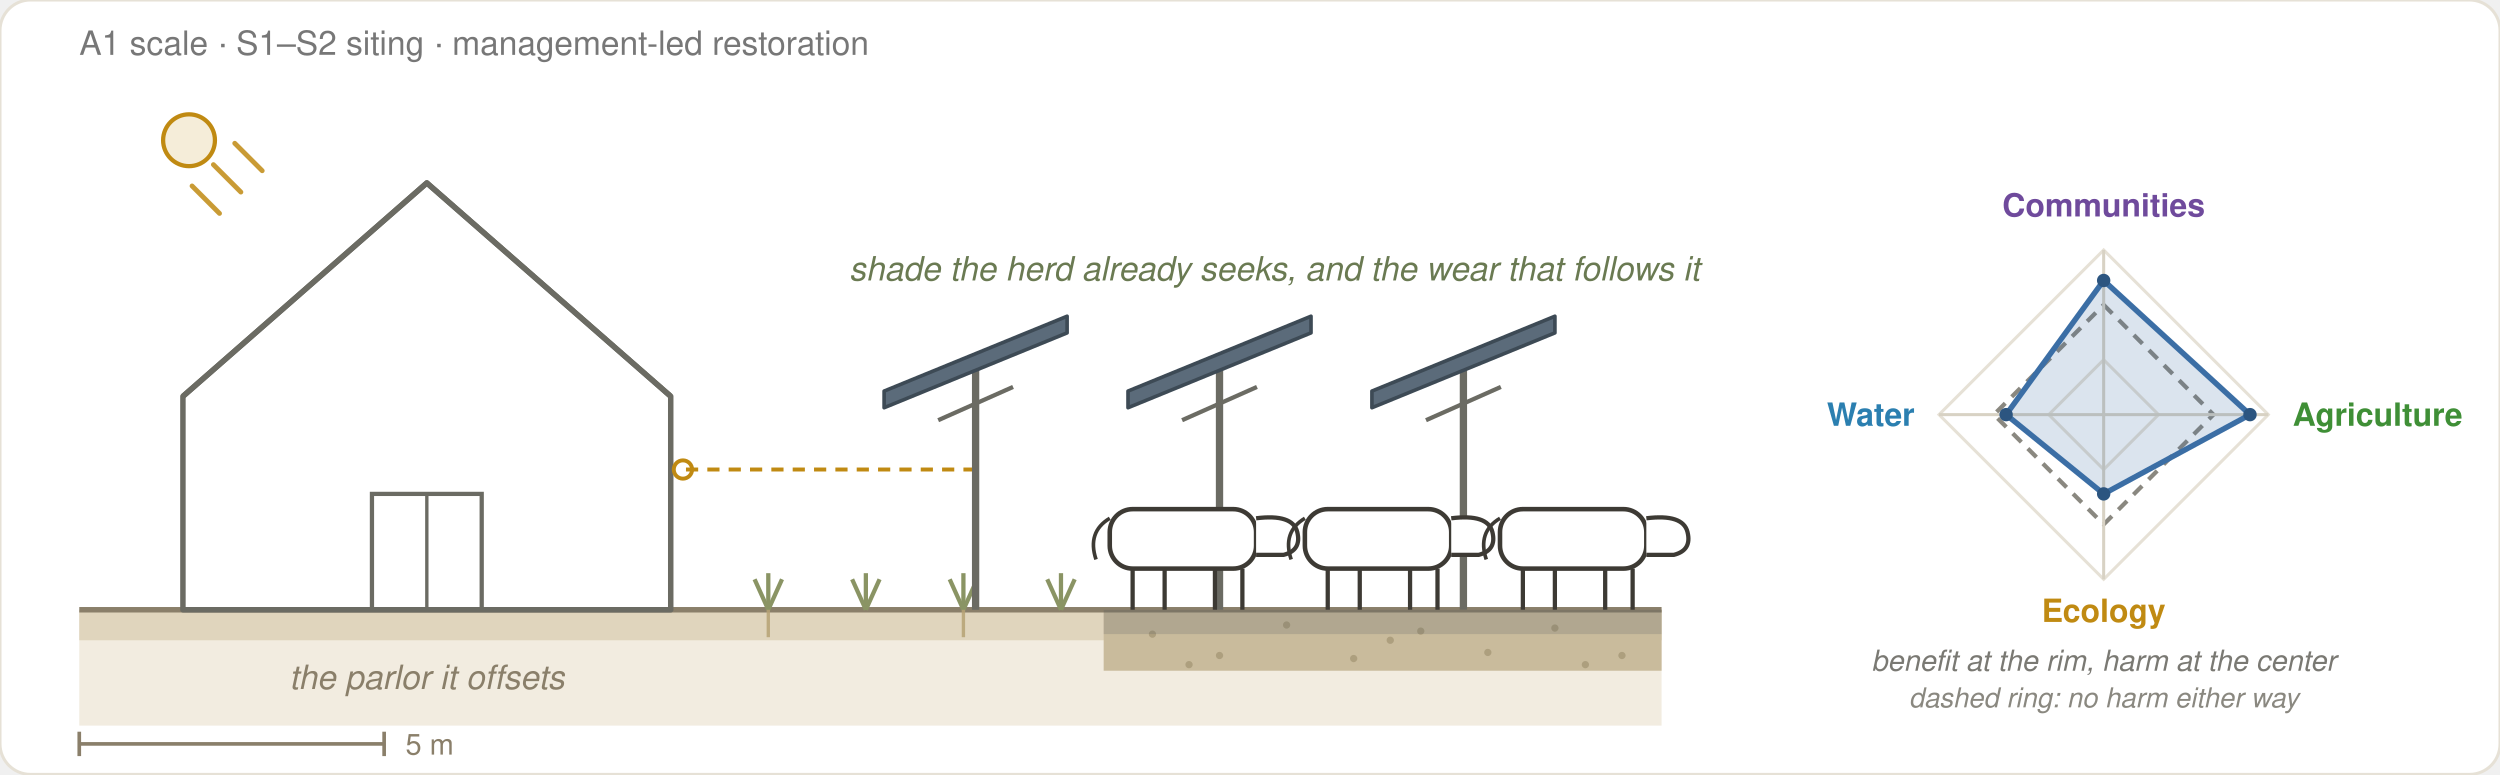
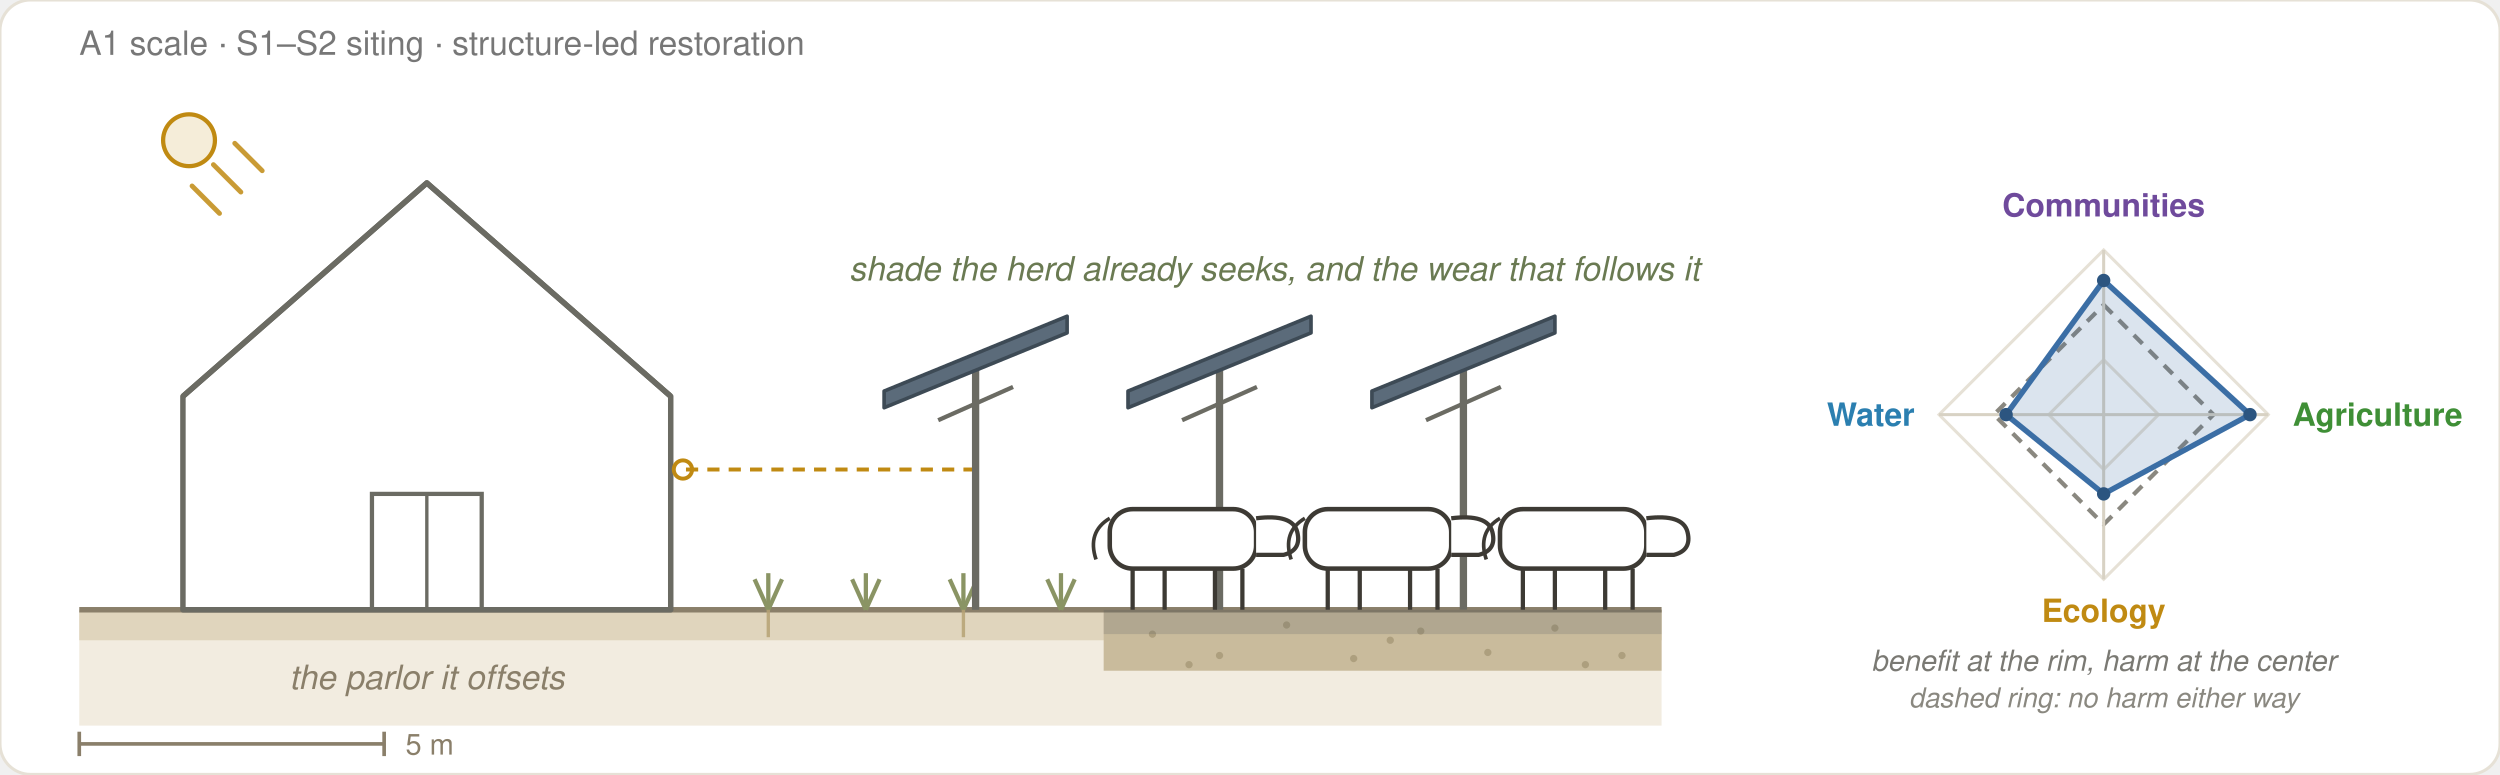
<svg xmlns="http://www.w3.org/2000/svg" viewBox="0 14 820 254" width="820" height="254" font-family="Helvetica, Arial, sans-serif" role="img">
  <defs>
    <g id="module">
      <line x1="-9" y1="16" x2="9" y2="8" stroke="#6b6b63" stroke-width="1.4" vector-effect="non-scaling-stroke" />
      <polygon points="-22,9 22,-9 22,-5 -22,13" fill="#5b6b7a" stroke="#3d4a55" stroke-width="1.2" stroke-linejoin="round" vector-effect="non-scaling-stroke" />
    </g>
    <g id="cow">
      <rect x="-16" y="-22" width="32" height="13" rx="5" fill="#ffffff" stroke="#3d3a34" stroke-width="1.5" vector-effect="non-scaling-stroke" />
      <path d="M16,-20 q8,-1 9,3 q1,4 -3,5 l-6,0" fill="#ffffff" stroke="#3d3a34" stroke-width="1.4" vector-effect="non-scaling-stroke" />
      <line x1="-11" y1="-9" x2="-11" y2="0" stroke="#3d3a34" stroke-width="1.4" vector-effect="non-scaling-stroke" />
      <line x1="-4" y1="-9" x2="-4" y2="0" stroke="#3d3a34" stroke-width="1.4" vector-effect="non-scaling-stroke" />
      <line x1="7" y1="-9" x2="7" y2="0" stroke="#3d3a34" stroke-width="1.4" vector-effect="non-scaling-stroke" />
      <line x1="13" y1="-9" x2="13" y2="0" stroke="#3d3a34" stroke-width="1.4" vector-effect="non-scaling-stroke" />
      <path d="M-16,-20 q-5,3 -3,9" fill="none" stroke="#3d3a34" stroke-width="1.2" vector-effect="non-scaling-stroke" />
    </g>
    <g id="tuft">
      <line x1="0" y1="0" x2="-4.5" y2="-10" stroke="#8a9464" stroke-width="1.4" />
      <line x1="0" y1="0" x2="0" y2="-12" stroke="#8a9464" stroke-width="1.4" />
      <line x1="0" y1="0" x2="4.5" y2="-10" stroke="#8a9464" stroke-width="1.4" />
    </g>
    <clipPath id="soilclipB">
      <path d="M26,214 L545,214 L545,252 L26,252 Z" />
    </clipPath>
  </defs>
  <rect y="14" width="820" height="254" rx="10" fill="#ffffff" stroke="#e6e1d6" />
-   <text x="26" y="32" fill="#777" font-size="11">A1 scale · S1–S2 siting · management-led restoration</text>
+   <text x="26" y="32" fill="#777" font-size="11">A1 scale · S1–S2 siting · structure-led restoration</text>
  <g stroke="#c08a12" stroke-linecap="round">
    <circle cx="62" cy="60" r="8.5" fill="#c08a12" fill-opacity="0.16" stroke-width="1.4" />
    <g stroke-width="1.6" opacity="0.85">
      <line x1="63" y1="75" x2="72" y2="84" />
      <line x1="70" y1="68" x2="79" y2="77" />
      <line x1="77" y1="61" x2="86" y2="70" />
    </g>
  </g>
  <path d="M26,214 L545,214 L545,252 L26,252 Z" fill="#f2ece0" />
  <g clip-path="url(#soilclipB)">
    <path d="M26,214 L545,214 L545,224 L26,224 Z" fill="#e0d5bd" />
    <path d="M362,214 L545,214 L545,234 L362,234 Z" fill="#c9bb9c" />
    <g fill="#a89a79" opacity="0.85">
      <circle cx="378" cy="222" r="1.2" />
      <circle cx="400" cy="229" r="1.2" />
      <circle cx="422" cy="219" r="1.2" />
      <circle cx="444" cy="230" r="1.2" />
      <circle cx="466" cy="221" r="1.2" />
      <circle cx="488" cy="228" r="1.2" />
      <circle cx="510" cy="220" r="1.2" />
      <circle cx="532" cy="229" r="1.2" />
      <circle cx="390" cy="232" r="1.2" />
      <circle cx="456" cy="224" r="1.2" />
      <circle cx="520" cy="232" r="1.2" />
    </g>
  </g>
  <path d="M26,214 L545,214" fill="none" stroke="#8a7f6a" stroke-width="1.8" />
  <polygon points="60,214 60,144 140,74 220,144 220,214" fill="#ffffff" stroke="#6b6b63" stroke-width="1.8" stroke-linejoin="round" />
  <path d="M60,144 L140,74 L220,144" fill="none" stroke="#6b6b63" stroke-width="1.8" stroke-linejoin="round" />
  <rect x="122" y="176" width="36" height="38" fill="none" stroke="#6b6b63" stroke-width="1.4" />
  <line x1="140" y1="176" x2="140" y2="214" stroke="#6b6b63" stroke-width="1.1" />
  <path d="M320,168 L240,168 L224,168" fill="none" stroke="#c08a12" stroke-width="1.3" stroke-dasharray="4 3" />
  <circle cx="224" cy="168" r="3" fill="none" stroke="#c08a12" stroke-width="1.3" />
  <g fill="#3d4a55" opacity="0.17">
    <path d="M362,214 L545,214 L545,222 L362,222 Z" />
  </g>
  <g>
    <use href="#tuft" x="252" y="214" />
    <use href="#tuft" x="284" y="214" />
    <use href="#tuft" x="316" y="214" />
    <use href="#tuft" x="348" y="214" />
  </g>
  <g stroke="#b6a274" stroke-width="1.1" opacity="0.85">
    <path d="M252,214 v9" />
    <path d="M316,214 v9" />
  </g>
  <line x1="320" y1="214" x2="320" y2="130" stroke="#6b6b63" stroke-width="2.4" />
  <use href="#module" transform="translate(320,130) scale(1.364)" />
  <line x1="400" y1="214" x2="400" y2="130" stroke="#6b6b63" stroke-width="2.4" />
  <use href="#module" transform="translate(400,130) scale(1.364)" />
  <line x1="480" y1="214" x2="480" y2="130" stroke="#6b6b63" stroke-width="2.4" />
  <use href="#module" transform="translate(480,130) scale(1.364)" />
  <use href="#cow" transform="translate(388,214) scale(1.5)" />
  <use href="#cow" transform="translate(452,214) scale(1.5)" />
  <use href="#cow" transform="translate(516,214) scale(1.5)" />
  <text x="140" y="240" fill="#8a7f6a" font-size="11" font-style="italic" text-anchor="middle">the parlor it offsets</text>
  <text x="418" y="106" fill="#6a7a52" font-size="11" font-style="italic" text-anchor="middle">shade the herd already seeks, and the wear that follows it</text>
  <g stroke="#8a7f6a" stroke-width="1.2" fill="none">
    <path d="M26,258 h100" />
    <path d="M26,254 v8" />
    <path d="M126,254 v8" />
  </g>
  <text x="133" y="261.5" fill="#8a7f6a" font-size="9.5">5 m</text>
  <polygon points="690,132 708,150 690,168 672,150" fill="none" stroke="#e6e1d6" stroke-width="1" />
  <polygon points="690,114 726,150 690,186 654,150" fill="none" stroke="#8a8880" stroke-width="1.4" stroke-dasharray="4 3" />
  <polygon points="690,96 744,150 690,204 636,150" fill="none" stroke="#e6e1d6" stroke-width="1" />
  <line x1="690" y1="150" x2="690" y2="96" stroke="#d8d2c4" stroke-width="1" />
  <line x1="690" y1="150" x2="744" y2="150" stroke="#d8d2c4" stroke-width="1" />
  <line x1="690" y1="150" x2="690" y2="204" stroke="#d8d2c4" stroke-width="1" />
  <line x1="690" y1="150" x2="636" y2="150" stroke="#d8d2c4" stroke-width="1" />
  <text x="690" y="85" fill="#6f4a9c" font-size="10.5" font-weight="600" text-anchor="middle">Communities</text>
  <text x="752" y="150" fill="#3f8f36" font-size="10.5" font-weight="600" text-anchor="start" dominant-baseline="middle">Agriculture</text>
  <text x="690" y="218" fill="#c08a12" font-size="10.5" font-weight="600" text-anchor="middle">Ecology</text>
  <text x="628" y="150" fill="#2b7fb0" font-size="10.5" font-weight="600" text-anchor="end" dominant-baseline="middle">Water</text>
  <polygon points="690,106 738,150 690,176 658,150" fill="#3b6ea5" fill-opacity="0.18" stroke="#3b6ea5" stroke-width="1.8" />
  <circle cx="690" cy="106" r="2.2" fill="#2c5580" />
  <circle cx="738" cy="150" r="2.2" fill="#2c5580" />
  <circle cx="690" cy="176" r="2.2" fill="#2c5580" />
  <circle cx="658" cy="150" r="2.2" fill="#2c5580" />
  <text x="690" y="234" fill="#7a7973" font-size="9.5" font-style="italic" text-anchor="middle">benefit at the rim, harm at the center</text>
  <text x="690" y="246" fill="#8a8880" font-size="9" font-style="italic" text-anchor="middle">dashed ring: no harm either way</text>
</svg>
